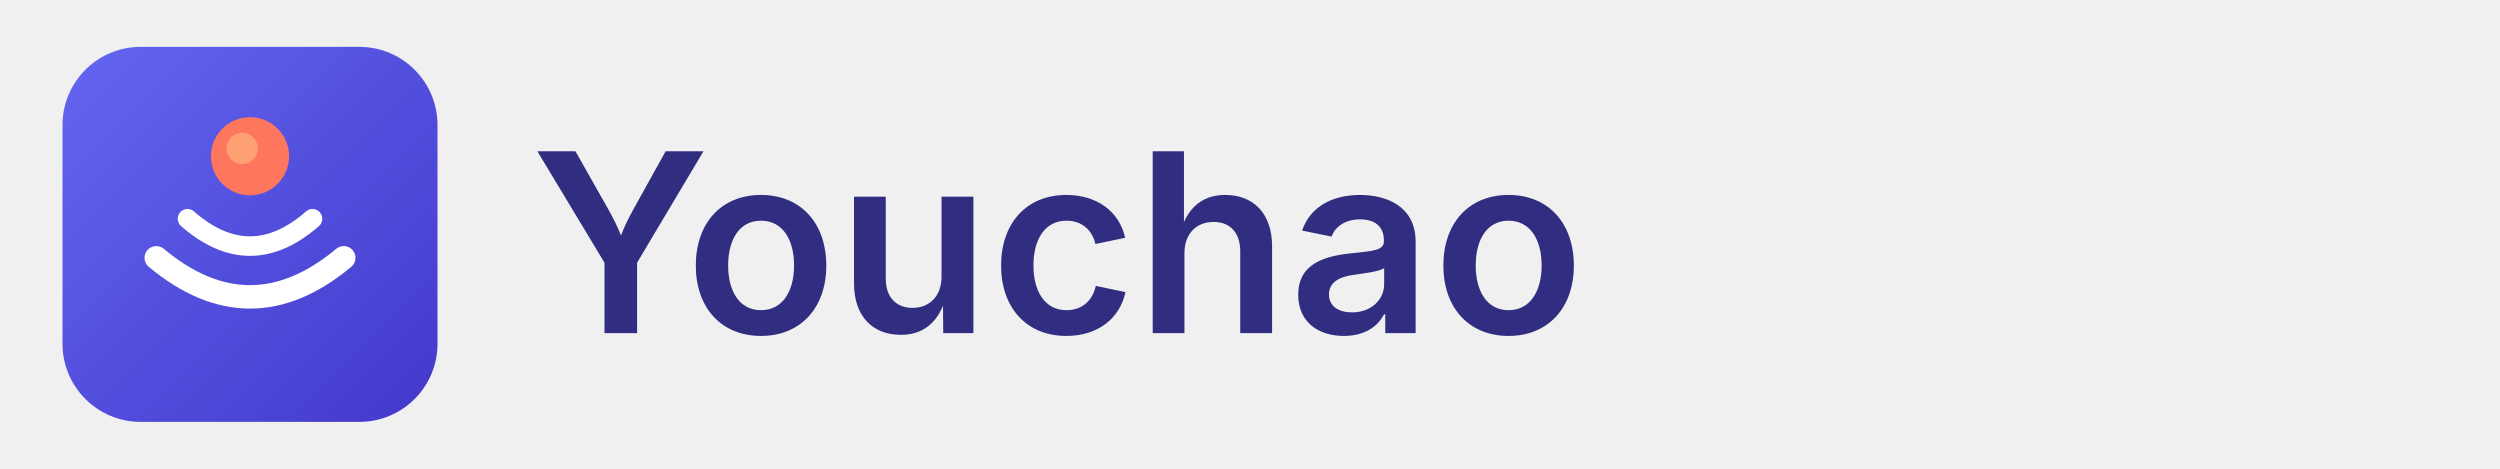
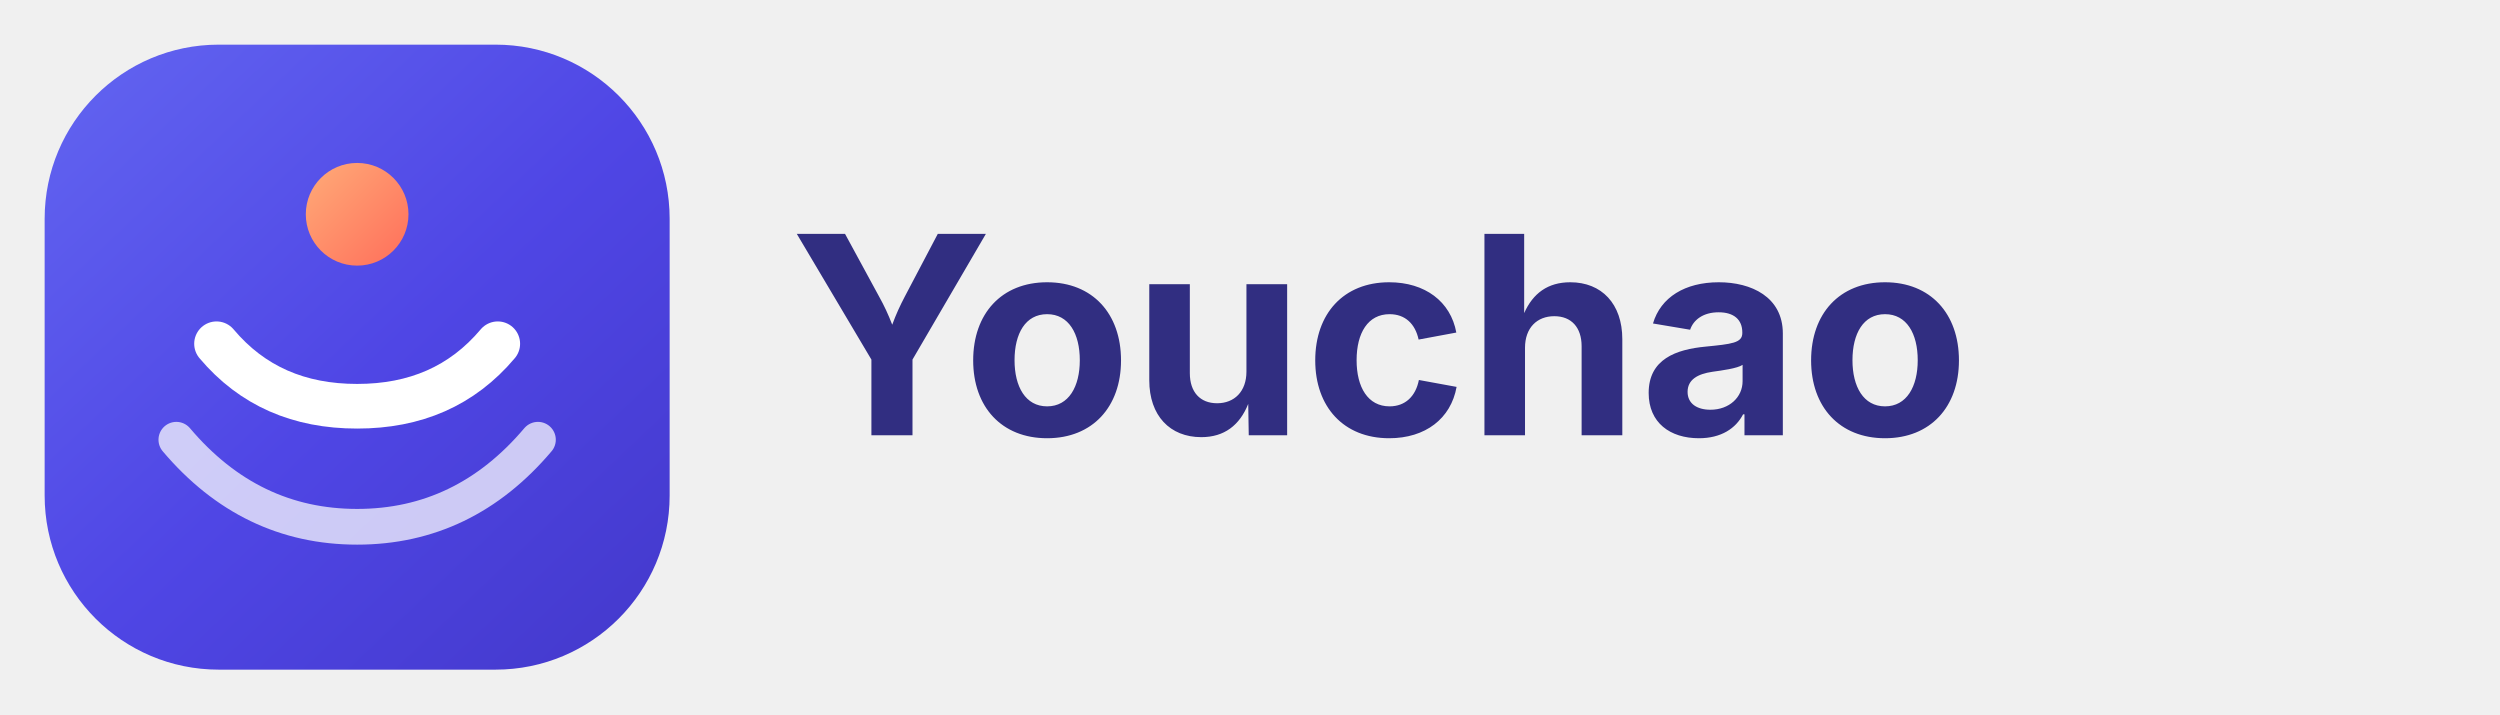
- <svg xmlns="http://www.w3.org/2000/svg" viewBox="0 0 320 60" width="320" height="60">
+ <svg xmlns="http://www.w3.org/2000/svg" width="1120" height="320" viewBox="0 0 1120 320" fill="none">
  <defs>
-     <linearGradient id="bg" x1="0%" y1="0%" x2="100%" y2="100%">
-       <stop offset="0%" style="stop-color:#6366F1" />
-       <stop offset="100%" style="stop-color:#4338CA" />
+     <linearGradient id="bg" x1="20" y1="12" x2="300" y2="308" gradientUnits="userSpaceOnUse">
+       <stop stop-color="#6366F1" />
+       <stop offset="0.52" stop-color="#4F46E5" />
+       <stop offset="1" stop-color="#4338CA" />
+     </linearGradient>
+     <linearGradient id="spark" x1="128" y1="70" x2="174" y2="116" gradientUnits="userSpaceOnUse">
+       <stop stop-color="#FFB37C" />
+       <stop offset="1" stop-color="#FF765E" />
    </linearGradient>
  </defs>
-   <g transform="translate(8, 6)">
-     <rect width="48" height="48" rx="10" fill="url(#bg)" />
-     <circle cx="24" cy="14" r="5" fill="#FF765E" />
-     <circle cx="23" cy="13" r="2" fill="#FFB37C" opacity="0.7" />
-     <path d="M 12 27 Q 24 37 36 27" stroke="#FFFFFF" stroke-width="3" fill="none" stroke-linecap="round" />
-     <path d="M 16 22 Q 24 29 32 22" stroke="#FFFFFF" stroke-width="2.5" fill="none" stroke-linecap="round" />
-   </g>
-   <text x="68" y="31" dominant-baseline="central" font-family="Inter, system-ui, sans-serif" font-size="32" font-weight="600" fill="#312E81">Youchao</text>
+   <rect x="20" y="20" width="280" height="280" rx="78" fill="url(#bg)" />
+   <circle cx="160" cy="96" r="23" fill="url(#spark)" />
+   <path d="M97 154C113 173 134 182 160 182C186 182 207 173 223 154" stroke="#FFFFFF" stroke-width="20" stroke-linecap="round" />
+   <path d="M79 197C101 223 128 236 160 236C192 236 219 223 241 197" stroke="#FFFFFF" stroke-opacity="0.72" stroke-width="16" stroke-linecap="round" />
+   <text x="354" y="195" fill="#312E81" font-family="Inter, ui-sans-serif, -apple-system, BlinkMacSystemFont, 'Segoe UI', sans-serif" font-size="124" font-weight="650" letter-spacing="0">Youchao</text>
</svg>
